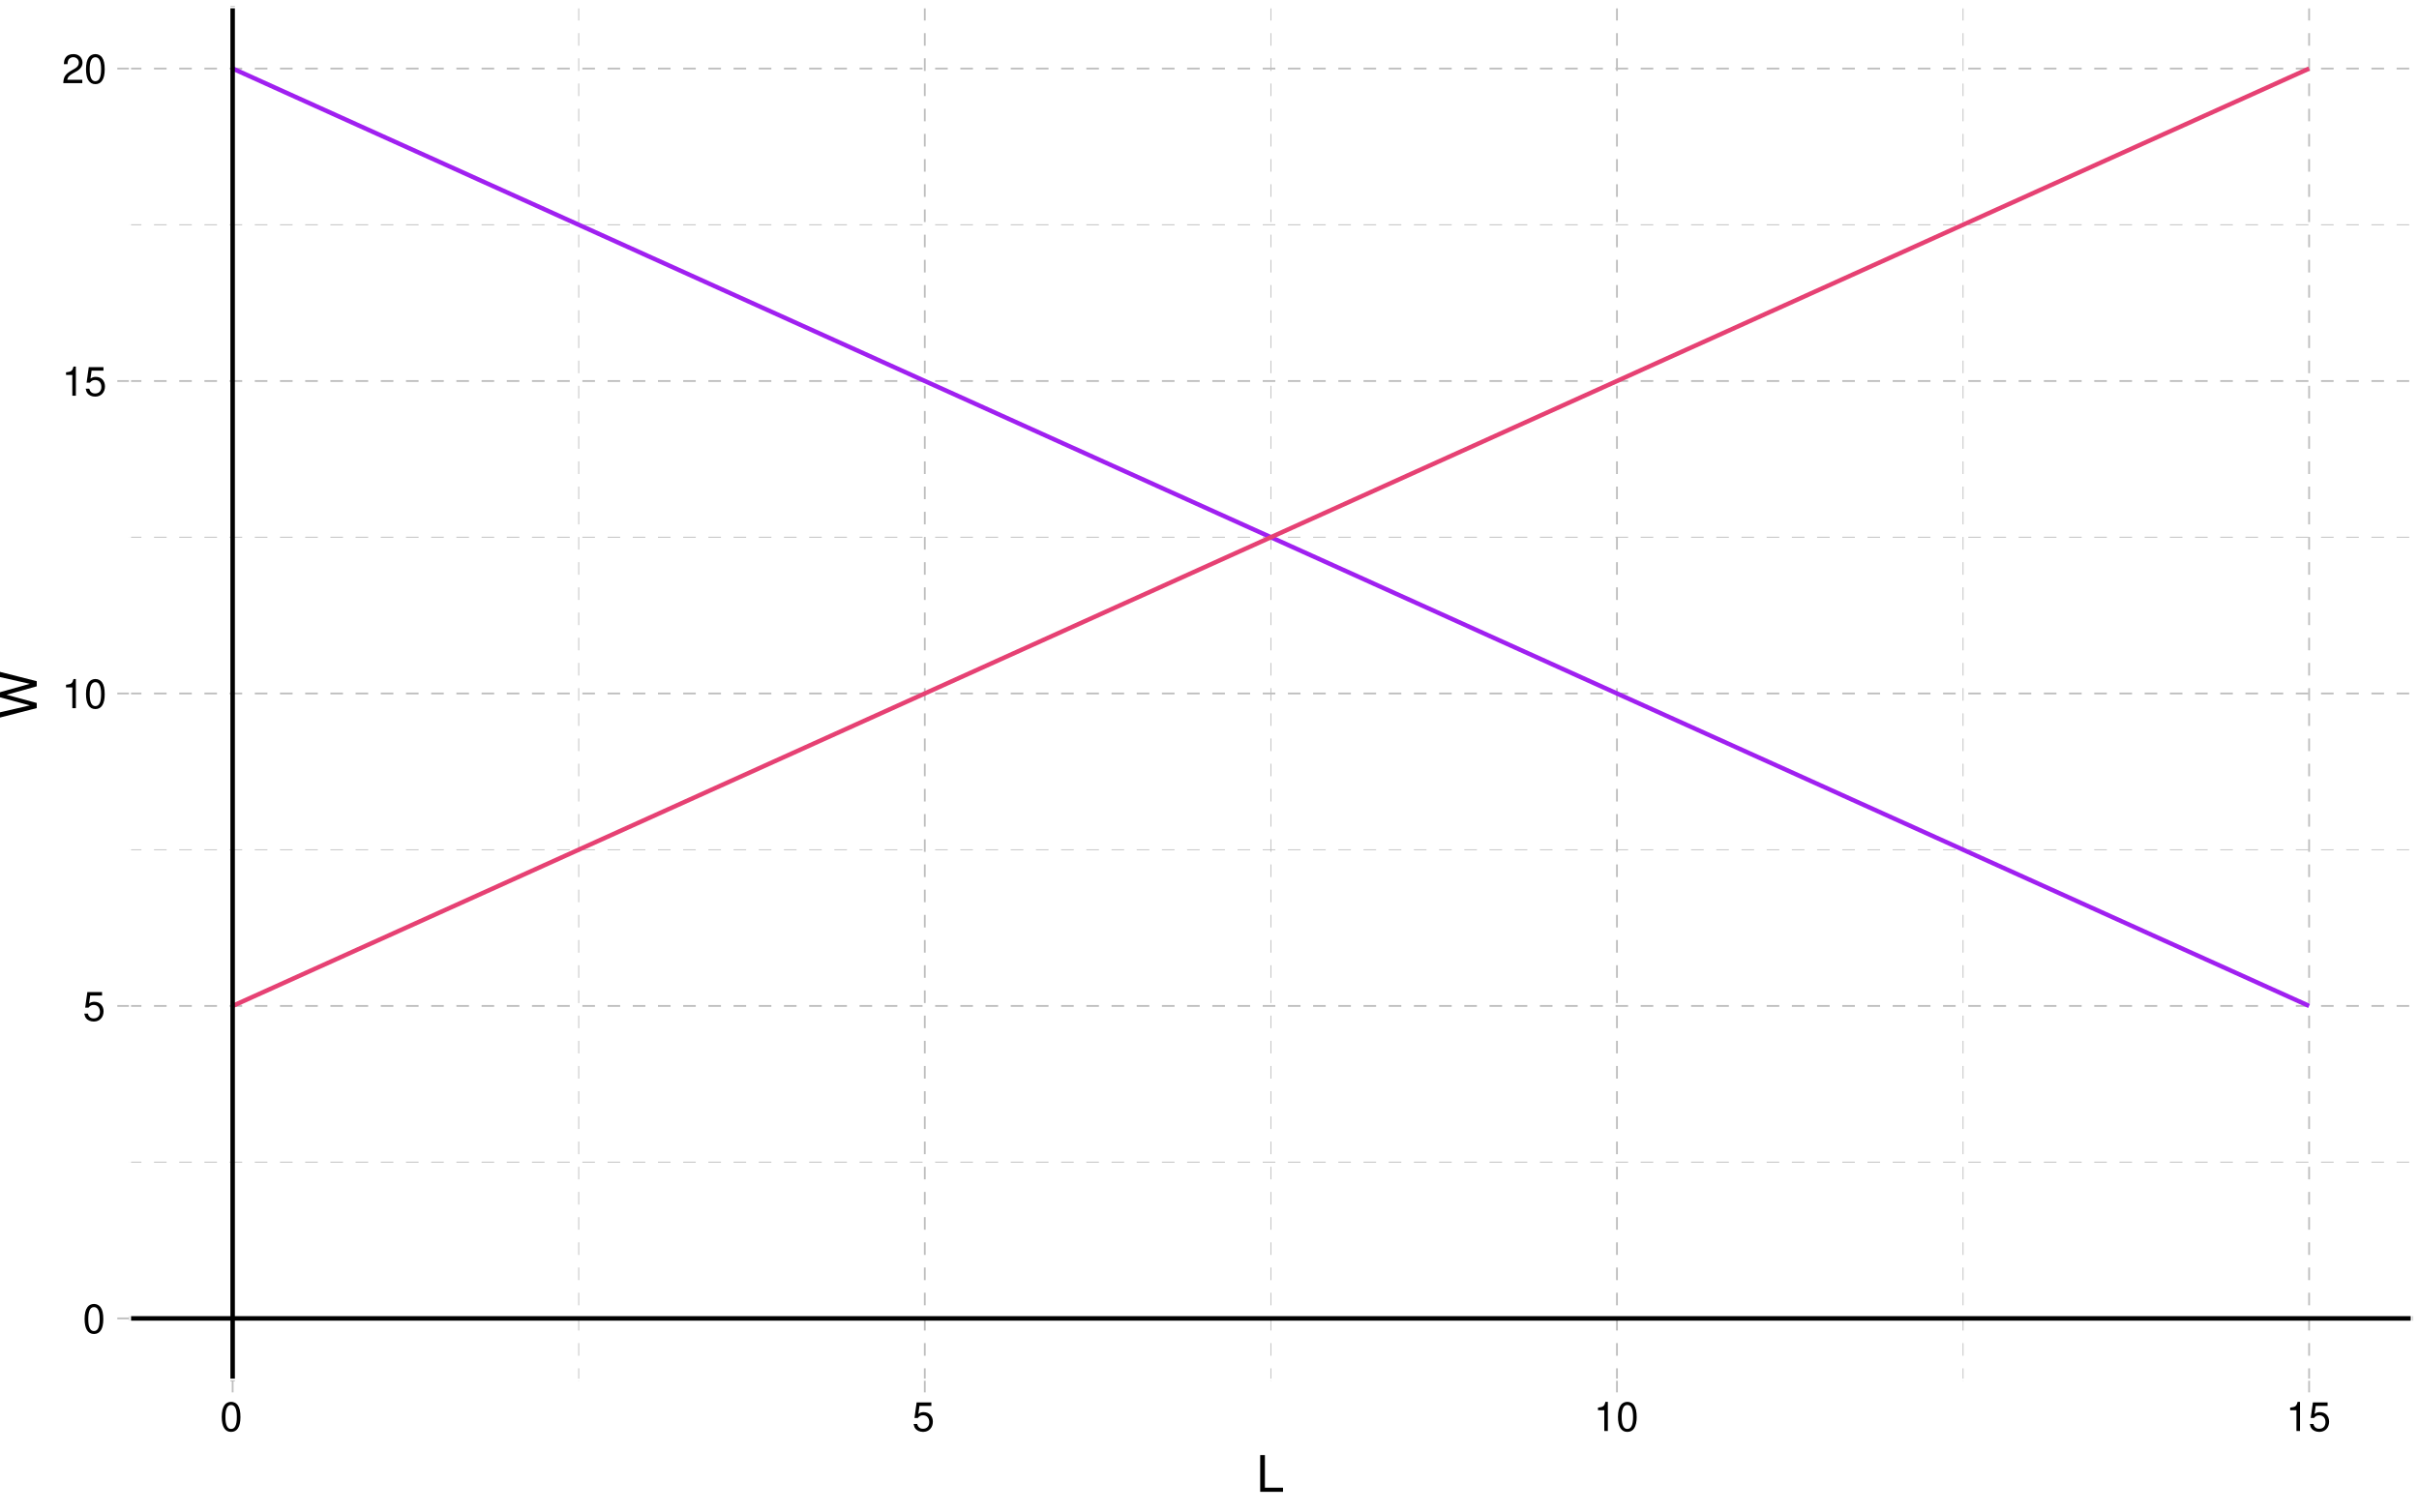
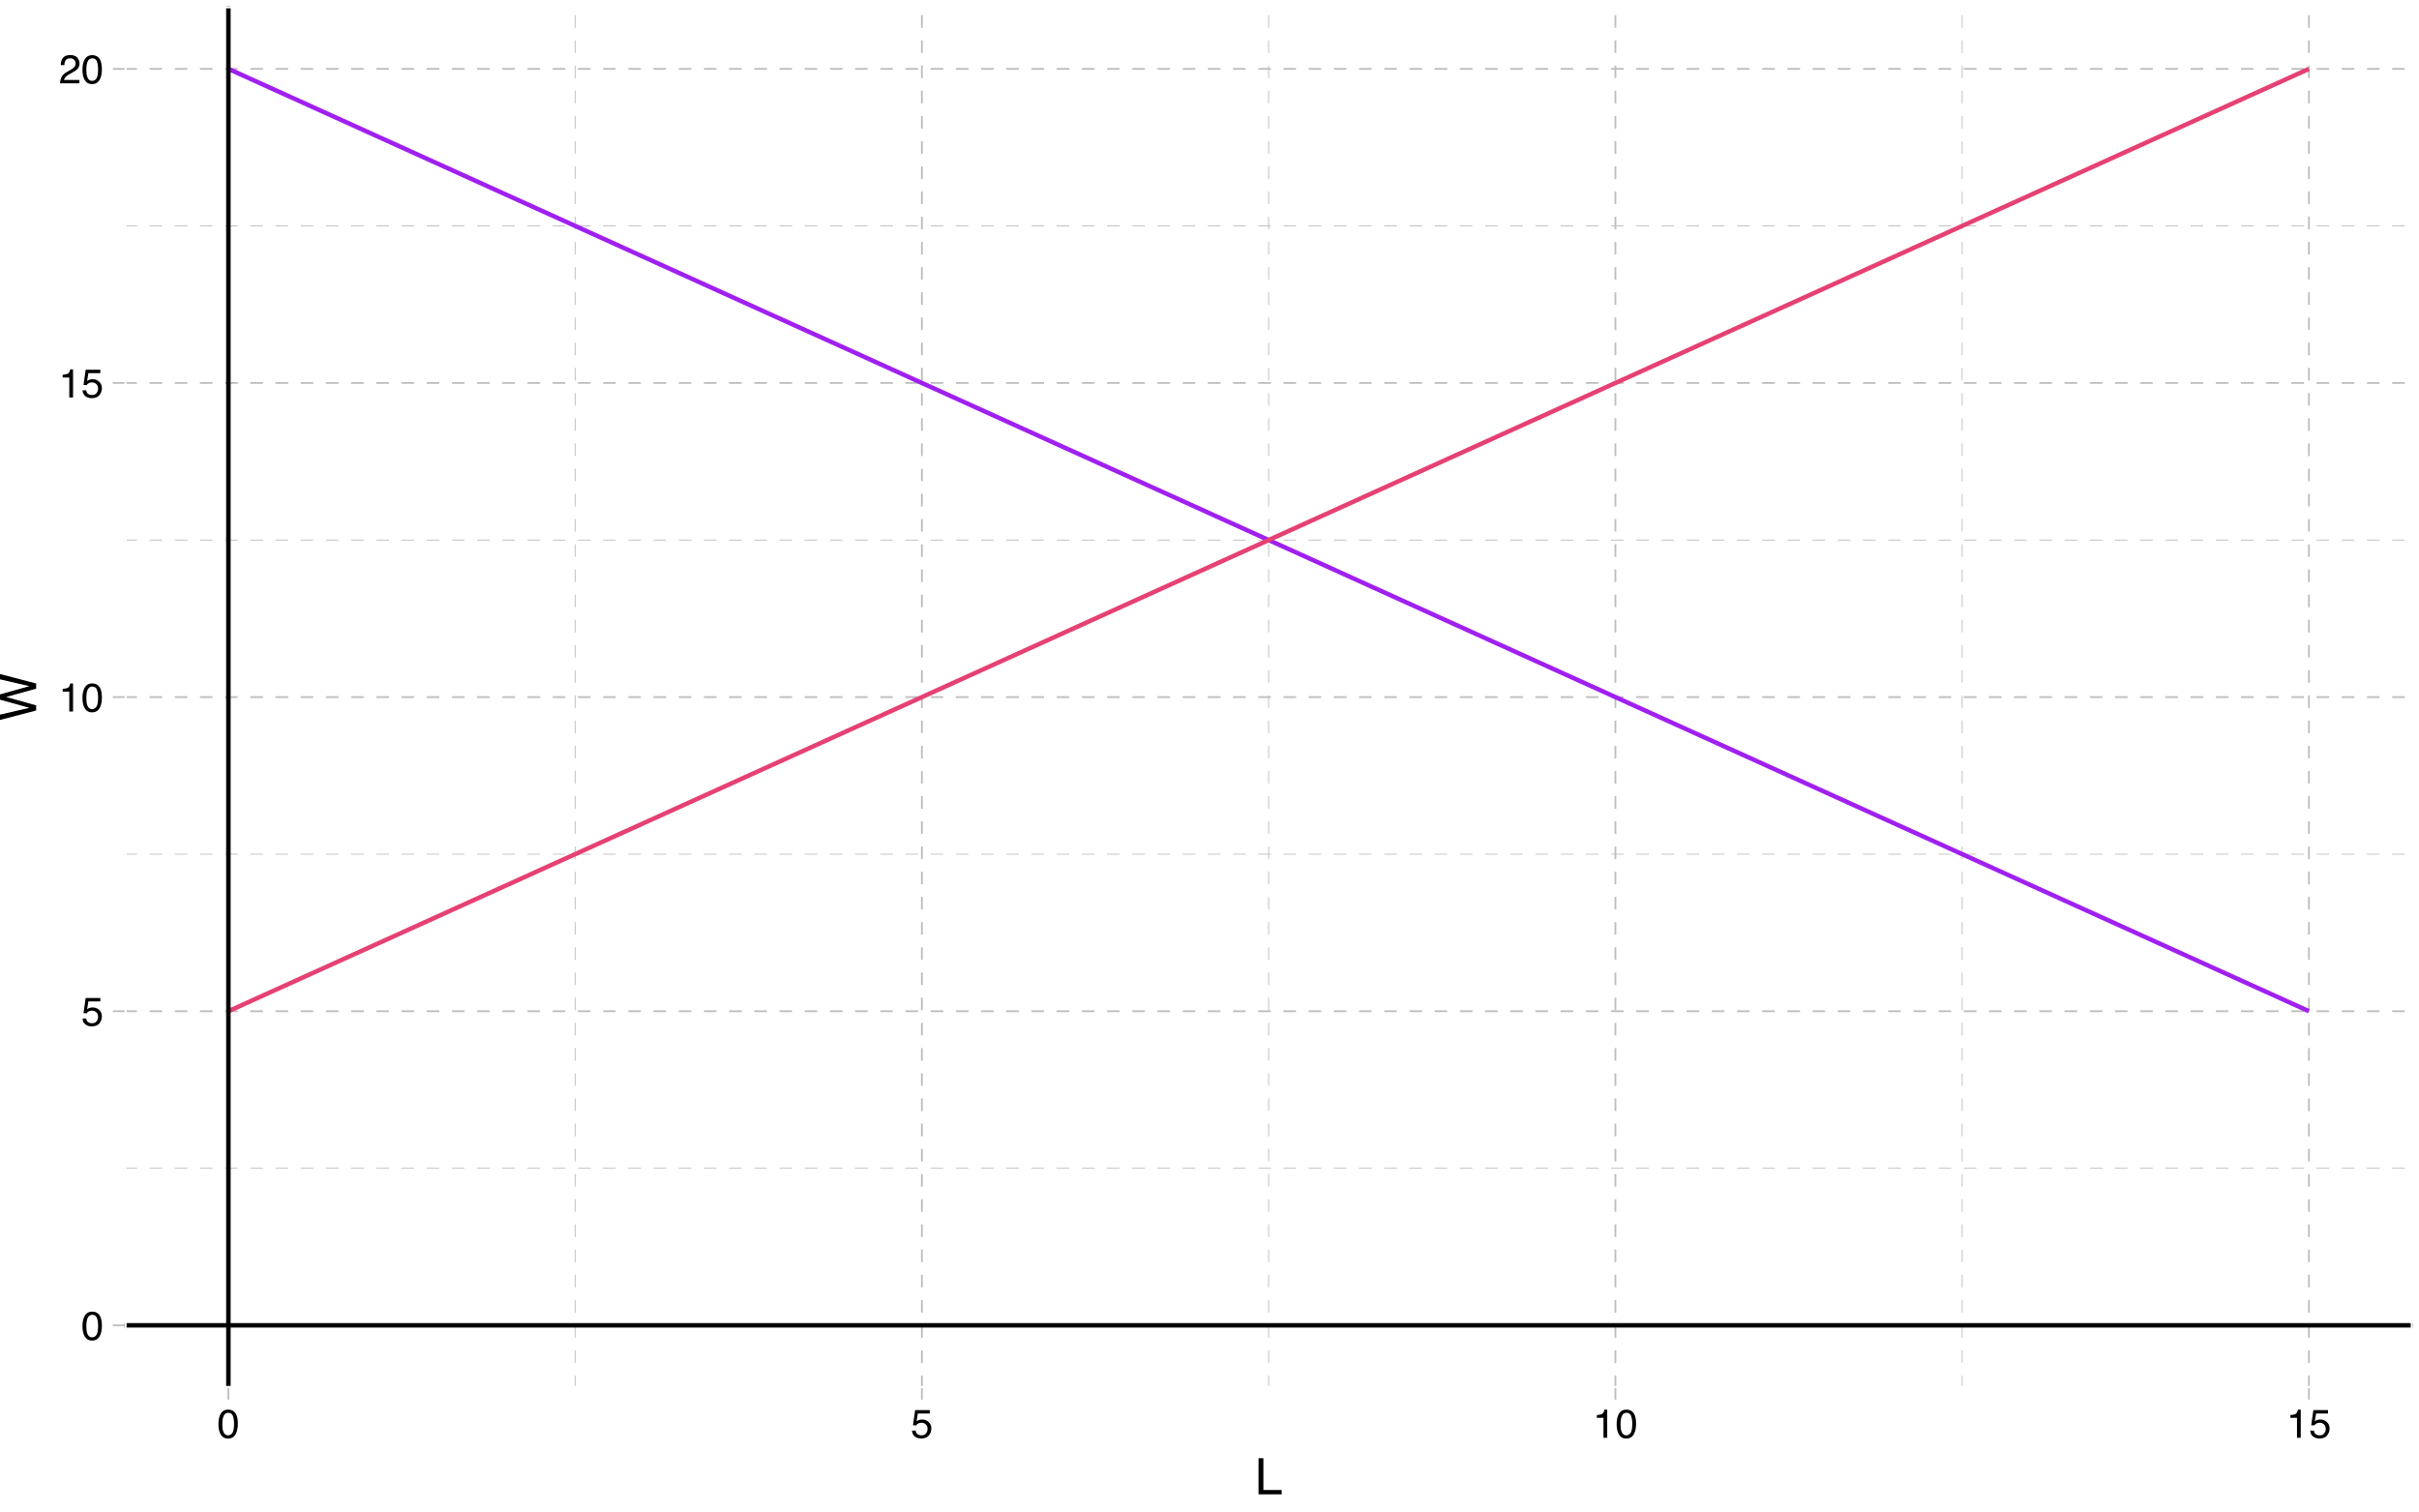
<svg xmlns="http://www.w3.org/2000/svg" xmlns:xlink="http://www.w3.org/1999/xlink" width="576pt" height="360pt" viewBox="0 0 576 360" version="1.1">
  <defs>
    <g>
      <symbol overflow="visible" id="glyph0-0">
-         <path style="stroke:none;" d="" />
+         <path style="stroke:none;" d="M 0.312 0 L 0.312 -6.875 L 5.766 -6.875 L 5.766 0 Z M 4.906 -0.859 L 4.906 -6.016 L 1.172 -6.016 L 1.172 -0.859 Z M 4.906 -0.859 " />
      </symbol>
      <symbol overflow="visible" id="glyph0-1">
-         <path style="stroke:none;" d="M 2.641 -6.938 C 2 -6.938 1.422 -6.656 1.078 -6.172 C 0.641 -5.562 0.406 -4.641 0.406 -3.359 C 0.406 -1.016 1.188 0.219 2.641 0.219 C 4.078 0.219 4.859 -1.016 4.859 -3.297 C 4.859 -4.641 4.656 -5.547 4.203 -6.172 C 3.844 -6.656 3.281 -6.938 2.641 -6.938 Z M 2.641 -6.188 C 3.547 -6.188 4 -5.25 4 -3.375 C 4 -1.406 3.562 -0.484 2.625 -0.484 C 1.734 -0.484 1.281 -1.438 1.281 -3.344 C 1.281 -5.25 1.734 -6.188 2.641 -6.188 Z M 2.641 -6.188 " />
+         <path style="stroke:none;" d="M 2.594 -6.703 C 3.457 -6.703 4.086 -6.348 4.484 -5.641 C 4.773 -5.086 4.922 -4.328 4.922 -3.359 C 4.922 -2.453 4.785 -1.695 4.516 -1.094 C 4.129 -0.238 3.488 0.188 2.594 0.188 C 1.781 0.188 1.18 -0.16 0.797 -0.859 C 0.461 -1.453 0.297 -2.238 0.297 -3.219 C 0.297 -3.977 0.395 -4.633 0.594 -5.188 C 0.957 -6.195 1.625 -6.703 2.594 -6.703 Z M 2.578 -0.578 C 3.016 -0.578 3.363 -0.77 3.625 -1.156 C 3.883 -1.551 4.016 -2.273 4.016 -3.328 C 4.016 -4.086 3.922 -4.711 3.734 -5.203 C 3.547 -5.703 3.18 -5.953 2.641 -5.953 C 2.148 -5.953 1.789 -5.719 1.562 -5.25 C 1.332 -4.781 1.219 -4.094 1.219 -3.188 C 1.219 -2.5 1.289 -1.945 1.438 -1.531 C 1.656 -0.895 2.035 -0.578 2.578 -0.578 Z M 2.578 -0.578 " />
      </symbol>
      <symbol overflow="visible" id="glyph0-2">
-         <path style="stroke:none;" d="M 4.562 -6.797 L 1.062 -6.797 L 0.547 -3.094 L 1.328 -3.094 C 1.719 -3.562 2.047 -3.734 2.578 -3.734 C 3.484 -3.734 4.062 -3.109 4.062 -2.094 C 4.062 -1.125 3.484 -0.531 2.578 -0.531 C 1.828 -0.531 1.375 -0.906 1.188 -1.672 L 0.328 -1.672 C 0.453 -1.109 0.547 -0.844 0.75 -0.594 C 1.125 -0.078 1.828 0.219 2.594 0.219 C 3.969 0.219 4.922 -0.781 4.922 -2.219 C 4.922 -3.562 4.031 -4.484 2.719 -4.484 C 2.25 -4.484 1.859 -4.359 1.469 -4.062 L 1.734 -5.969 L 4.562 -5.969 Z M 4.562 -6.797 " />
+         <path style="stroke:none;" d="M 1.188 -1.703 C 1.238 -1.223 1.461 -0.895 1.859 -0.719 C 2.055 -0.625 2.285 -0.578 2.547 -0.578 C 3.047 -0.578 3.414 -0.734 3.656 -1.047 C 3.895 -1.367 4.016 -1.723 4.016 -2.109 C 4.016 -2.578 3.867 -2.938 3.578 -3.188 C 3.297 -3.445 2.957 -3.578 2.562 -3.578 C 2.27 -3.578 2.02 -3.52 1.812 -3.406 C 1.602 -3.289 1.426 -3.133 1.281 -2.938 L 0.547 -2.984 L 1.062 -6.594 L 4.547 -6.594 L 4.547 -5.781 L 1.703 -5.781 L 1.406 -3.922 C 1.562 -4.035 1.711 -4.125 1.859 -4.188 C 2.109 -4.289 2.395 -4.344 2.719 -4.344 C 3.332 -4.344 3.852 -4.141 4.281 -3.734 C 4.707 -3.336 4.922 -2.836 4.922 -2.234 C 4.922 -1.598 4.723 -1.035 4.328 -0.547 C 3.941 -0.066 3.32 0.172 2.469 0.172 C 1.914 0.172 1.43 0.02 1.016 -0.281 C 0.598 -0.594 0.363 -1.066 0.312 -1.703 Z M 1.188 -1.703 " />
      </symbol>
      <symbol overflow="visible" id="glyph0-3">
-         <path style="stroke:none;" d="M 2.484 -4.938 L 2.484 0 L 3.328 0 L 3.328 -6.938 L 2.766 -6.938 C 2.469 -5.875 2.281 -5.734 0.984 -5.562 L 0.984 -4.938 Z M 2.484 -4.938 " />
+         <path style="stroke:none;" d="M 0.922 -4.75 L 0.922 -5.391 C 1.523 -5.453 1.945 -5.551 2.188 -5.688 C 2.426 -5.832 2.609 -6.164 2.734 -6.688 L 3.391 -6.688 L 3.391 0 L 2.5 0 L 2.5 -4.75 Z M 0.922 -4.75 " />
      </symbol>
      <symbol overflow="visible" id="glyph0-4">
-         <path style="stroke:none;" d="M 4.859 -0.828 L 1.281 -0.828 C 1.359 -1.406 1.672 -1.781 2.5 -2.281 L 3.469 -2.828 C 4.406 -3.344 4.906 -4.062 4.906 -4.906 C 4.906 -5.484 4.672 -6.031 4.266 -6.406 C 3.859 -6.766 3.375 -6.938 2.719 -6.938 C 1.859 -6.938 1.219 -6.625 0.844 -6.031 C 0.609 -5.672 0.5 -5.234 0.484 -4.531 L 1.328 -4.531 C 1.359 -5.016 1.406 -5.281 1.531 -5.516 C 1.75 -5.938 2.188 -6.203 2.703 -6.203 C 3.469 -6.203 4.031 -5.641 4.031 -4.891 C 4.031 -4.344 3.719 -3.859 3.125 -3.516 L 2.234 -3 C 0.812 -2.172 0.406 -1.531 0.328 -0.016 L 4.859 -0.016 Z M 4.859 -0.828 " />
+         <path style="stroke:none;" d="M 0.297 0 C 0.328 -0.57 0.445 -1.07 0.656 -1.5 C 0.863 -1.938 1.27 -2.328 1.875 -2.672 L 2.766 -3.188 C 3.172 -3.426 3.457 -3.629 3.625 -3.797 C 3.875 -4.055 4 -4.352 4 -4.688 C 4 -5.07 3.879 -5.379 3.641 -5.609 C 3.41 -5.836 3.102 -5.953 2.719 -5.953 C 2.133 -5.953 1.734 -5.734 1.516 -5.297 C 1.398 -5.066 1.336 -4.742 1.328 -4.328 L 0.469 -4.328 C 0.477 -4.91 0.582 -5.383 0.781 -5.75 C 1.145 -6.406 1.789 -6.734 2.719 -6.734 C 3.488 -6.734 4.051 -6.523 4.406 -6.109 C 4.758 -5.691 4.938 -5.227 4.938 -4.719 C 4.938 -4.188 4.75 -3.727 4.375 -3.344 C 4.156 -3.125 3.758 -2.852 3.188 -2.531 L 2.547 -2.188 C 2.242 -2.02 2.004 -1.859 1.828 -1.703 C 1.516 -1.43 1.316 -1.129 1.234 -0.797 L 4.906 -0.797 L 4.906 0 Z M 0.297 0 " />
      </symbol>
      <symbol overflow="visible" id="glyph1-0">
-         <path style="stroke:none;" d="" />
+         <path style="stroke:none;" d="M 0.391 0 L 0.391 -8.609 L 7.219 -8.609 L 7.219 0 Z M 6.141 -1.078 L 6.141 -7.531 L 1.469 -7.531 L 1.469 -1.078 Z M 6.141 -1.078 " />
      </symbol>
      <symbol overflow="visible" id="glyph1-1">
-         <path style="stroke:none;" d="M 2.078 -8.75 L 0.953 -8.75 L 0.953 0 L 6.391 0 L 6.391 -0.984 L 2.078 -0.984 Z M 2.078 -8.75 " />
+         <path style="stroke:none;" d="M 0.922 -8.609 L 2.078 -8.609 L 2.078 -1.031 L 6.438 -1.031 L 6.438 0 L 0.922 0 Z M 0.922 -8.609 " />
      </symbol>
      <symbol overflow="visible" id="glyph2-0">
-         <path style="stroke:none;" d="" />
+         <path style="stroke:none;" d="M 0 -0.391 L -8.609 -0.391 L -8.609 -7.219 L 0 -7.219 Z M -1.078 -6.141 L -7.531 -6.141 L -7.531 -1.469 L -1.078 -1.469 Z M -1.078 -6.141 " />
      </symbol>
      <symbol overflow="visible" id="glyph2-1">
-         <path style="stroke:none;" d="M 0 -8.922 L -8.75 -11.141 L -8.75 -9.906 L -1.641 -8.297 L -8.75 -6.297 L -8.75 -5.094 L -1.641 -3.156 L -8.75 -1.516 L -8.75 -0.266 L 0 -2.516 L 0 -3.734 L -7.188 -5.688 L 0 -7.703 Z M 0 -8.922 " />
+         <path style="stroke:none;" d="M -8.609 -1.484 L -1.609 -3.109 L -8.609 -5.047 L -8.609 -6.312 L -1.609 -8.266 L -8.609 -9.891 L -8.609 -11.156 L 0 -8.906 L 0 -7.672 L -7.141 -5.688 L 0 -3.688 L 0 -2.469 L -8.609 -0.219 Z M -8.609 -1.484 " />
      </symbol>
    </g>
    <clipPath id="clip1">
-       <path d="M 30.672 1.441 L 574.562 1.441 L 574.562 328.891 L 30.672 328.891 Z M 30.672 1.441 " />
+       <path d="M 29.609 1.441 L 574.559 1.441 L 574.559 330.617 L 29.609 330.617 Z M 29.609 1.441 " />
    </clipPath>
    <clipPath id="clip2">
-       <path d="M 30.672 276 L 574.562 276 L 574.562 277 L 30.672 277 Z M 30.672 276 " />
+       <path d="M 29.609 278 L 574.559 278 L 574.559 279 L 29.609 279 Z M 29.609 278 " />
    </clipPath>
    <clipPath id="clip3">
-       <path d="M 30.672 202 L 574.562 202 L 574.562 203 L 30.672 203 Z M 30.672 202 " />
+       <path d="M 29.609 203 L 574.559 203 L 574.559 204 L 29.609 204 Z M 29.609 203 " />
    </clipPath>
    <clipPath id="clip4">
-       <path d="M 30.672 127 L 574.562 127 L 574.562 129 L 30.672 129 Z M 30.672 127 " />
+       <path d="M 29.609 128 L 574.559 128 L 574.559 129 L 29.609 129 Z M 29.609 128 " />
    </clipPath>
    <clipPath id="clip5">
-       <path d="M 30.672 53 L 574.562 53 L 574.562 54 L 30.672 54 Z M 30.672 53 " />
+       <path d="M 29.609 53 L 574.559 53 L 574.559 54 L 29.609 54 Z M 29.609 53 " />
    </clipPath>
    <clipPath id="clip6">
-       <path d="M 137 1.441 L 138 1.441 L 138 328.891 L 137 328.891 Z M 137 1.441 " />
+       <path d="M 136 1.441 L 138 1.441 L 138 330.617 L 136 330.617 Z M 136 1.441 " />
    </clipPath>
    <clipPath id="clip7">
-       <path d="M 302 1.441 L 303 1.441 L 303 328.891 L 302 328.891 Z M 302 1.441 " />
+       <path d="M 301 1.441 L 303 1.441 L 303 330.617 L 301 330.617 Z M 301 1.441 " />
    </clipPath>
    <clipPath id="clip8">
-       <path d="M 467 1.441 L 468 1.441 L 468 328.891 L 467 328.891 Z M 467 1.441 " />
+       <path d="M 467 1.441 L 468 1.441 L 468 330.617 L 467 330.617 Z M 467 1.441 " />
    </clipPath>
    <clipPath id="clip9">
-       <path d="M 30.672 313 L 574.562 313 L 574.562 315 L 30.672 315 Z M 30.672 313 " />
+       <path d="M 29.609 315 L 574.559 315 L 574.559 316 L 29.609 316 Z M 29.609 315 " />
    </clipPath>
    <clipPath id="clip10">
-       <path d="M 30.672 239 L 574.562 239 L 574.562 240 L 30.672 240 Z M 30.672 239 " />
+       <path d="M 29.609 240 L 574.559 240 L 574.559 242 L 29.609 242 Z M 29.609 240 " />
    </clipPath>
    <clipPath id="clip11">
-       <path d="M 30.672 164 L 574.562 164 L 574.562 166 L 30.672 166 Z M 30.672 164 " />
+       <path d="M 29.609 165 L 574.559 165 L 574.559 167 L 29.609 167 Z M 29.609 165 " />
    </clipPath>
    <clipPath id="clip12">
-       <path d="M 30.672 90 L 574.562 90 L 574.562 91 L 30.672 91 Z M 30.672 90 " />
+       <path d="M 29.609 91 L 574.559 91 L 574.559 92 L 29.609 92 Z M 29.609 91 " />
    </clipPath>
    <clipPath id="clip13">
-       <path d="M 30.672 16 L 574.562 16 L 574.562 17 L 30.672 17 Z M 30.672 16 " />
+       <path d="M 29.609 16 L 574.559 16 L 574.559 17 L 29.609 17 Z M 29.609 16 " />
    </clipPath>
    <clipPath id="clip14">
-       <path d="M 55 1.441 L 56 1.441 L 56 328.891 L 55 328.891 Z M 55 1.441 " />
+       <path d="M 54 1.441 L 55 1.441 L 55 330.617 L 54 330.617 Z M 54 1.441 " />
    </clipPath>
    <clipPath id="clip15">
-       <path d="M 219 1.441 L 221 1.441 L 221 328.891 L 219 328.891 Z M 219 1.441 " />
+       <path d="M 219 1.441 L 220 1.441 L 220 330.617 L 219 330.617 Z M 219 1.441 " />
    </clipPath>
    <clipPath id="clip16">
-       <path d="M 384 1.441 L 386 1.441 L 386 328.891 L 384 328.891 Z M 384 1.441 " />
+       <path d="M 384 1.441 L 385 1.441 L 385 330.617 L 384 330.617 Z M 384 1.441 " />
    </clipPath>
    <clipPath id="clip17">
-       <path d="M 549 1.441 L 551 1.441 L 551 328.891 L 549 328.891 Z M 549 1.441 " />
+       <path d="M 549 1.441 L 551 1.441 L 551 330.617 L 549 330.617 Z M 549 1.441 " />
    </clipPath>
    <clipPath id="clip18">
-       <path d="M 54 1.441 L 56 1.441 L 56 328.891 L 54 328.891 Z M 54 1.441 " />
+       <path d="M 53 1.441 L 55 1.441 L 55 330.617 L 53 330.617 Z M 53 1.441 " />
    </clipPath>
    <clipPath id="clip19">
-       <path d="M 30.672 313 L 574.562 313 L 574.562 315 L 30.672 315 Z M 30.672 313 " />
+       <path d="M 29.609 315 L 574.559 315 L 574.559 317 L 29.609 317 Z M 29.609 315 " />
    </clipPath>
    <clipPath id="clip20">
-       <path d="M 30.672 1.441 L 574.562 1.441 L 574.562 328.891 L 30.672 328.891 Z M 30.672 1.441 " />
+       <path d="M 29.609 1.441 L 574.559 1.441 L 574.559 330.617 L 29.609 330.617 Z M 29.609 1.441 " />
    </clipPath>
  </defs>
-   <g id="surface56">
+   <g id="surface54">
    <rect x="0" y="0" width="576" height="360" style="fill:rgb(100%,100%,100%);fill-opacity:1;stroke:none;" />
    <rect x="0" y="0" width="576" height="360" style="fill:rgb(100%,100%,100%);fill-opacity:1;stroke:none;" />
    <g clip-path="url(#clip1)" clip-rule="nonzero">
-       <path style="fill:none;stroke-width:1.067;stroke-linecap:round;stroke-linejoin:round;stroke:rgb(100%,100%,100%);stroke-opacity:1;stroke-miterlimit:10;" d="M 30.672 328.891 L 574.562 328.891 L 574.562 1.441 L 30.672 1.441 Z M 30.672 328.891 " />
+       <path style="fill:none;stroke-width:1.067;stroke-linecap:round;stroke-linejoin:round;stroke:rgb(100%,100%,100%);stroke-opacity:1;stroke-miterlimit:10;" d="M 29.609 330.617 L 574.559 330.617 L 574.559 1.441 L 29.609 1.441 Z M 29.609 330.617 " />
    </g>
    <g clip-path="url(#clip2)" clip-rule="nonzero">
-       <path style="fill:none;stroke-width:0.213;stroke-linecap:butt;stroke-linejoin:round;stroke:rgb(74.51%,74.51%,74.51%);stroke-opacity:1;stroke-dasharray:3,3;stroke-miterlimit:10;" d="M 30.672 276.793 L 574.559 276.793 " />
+       <path style="fill:none;stroke-width:0.213;stroke-linecap:butt;stroke-linejoin:round;stroke:rgb(74.51%,74.51%,74.51%);stroke-opacity:1;stroke-dasharray:3,3;stroke-miterlimit:10;" d="M 29.609 278.25 L 574.559 278.25 " />
    </g>
    <g clip-path="url(#clip3)" clip-rule="nonzero">
-       <path style="fill:none;stroke-width:0.213;stroke-linecap:butt;stroke-linejoin:round;stroke:rgb(74.51%,74.51%,74.51%);stroke-opacity:1;stroke-dasharray:3,3;stroke-miterlimit:10;" d="M 30.672 202.375 L 574.559 202.375 " />
+       <path style="fill:none;stroke-width:0.213;stroke-linecap:butt;stroke-linejoin:round;stroke:rgb(74.51%,74.51%,74.51%);stroke-opacity:1;stroke-dasharray:3,3;stroke-miterlimit:10;" d="M 29.609 203.434 L 574.559 203.434 " />
    </g>
    <g clip-path="url(#clip4)" clip-rule="nonzero">
-       <path style="fill:none;stroke-width:0.213;stroke-linecap:butt;stroke-linejoin:round;stroke:rgb(74.51%,74.51%,74.51%);stroke-opacity:1;stroke-dasharray:3,3;stroke-miterlimit:10;" d="M 30.672 127.953 L 574.559 127.953 " />
+       <path style="fill:none;stroke-width:0.213;stroke-linecap:butt;stroke-linejoin:round;stroke:rgb(74.51%,74.51%,74.51%);stroke-opacity:1;stroke-dasharray:3,3;stroke-miterlimit:10;" d="M 29.609 128.621 L 574.559 128.621 " />
    </g>
    <g clip-path="url(#clip5)" clip-rule="nonzero">
-       <path style="fill:none;stroke-width:0.213;stroke-linecap:butt;stroke-linejoin:round;stroke:rgb(74.51%,74.51%,74.51%);stroke-opacity:1;stroke-dasharray:3,3;stroke-miterlimit:10;" d="M 30.672 53.535 L 574.559 53.535 " />
+       <path style="fill:none;stroke-width:0.213;stroke-linecap:butt;stroke-linejoin:round;stroke:rgb(74.51%,74.51%,74.51%);stroke-opacity:1;stroke-dasharray:3,3;stroke-miterlimit:10;" d="M 29.609 53.809 L 574.559 53.809 " />
    </g>
    <g clip-path="url(#clip6)" clip-rule="nonzero">
-       <path style="fill:none;stroke-width:0.213;stroke-linecap:butt;stroke-linejoin:round;stroke:rgb(74.51%,74.51%,74.51%);stroke-opacity:1;stroke-dasharray:3,3;stroke-miterlimit:10;" d="M 137.801 328.891 L 137.801 1.441 " />
+       <path style="fill:none;stroke-width:0.213;stroke-linecap:butt;stroke-linejoin:round;stroke:rgb(74.51%,74.51%,74.51%);stroke-opacity:1;stroke-dasharray:3,3;stroke-miterlimit:10;" d="M 136.949 330.617 L 136.949 1.441 " />
    </g>
    <g clip-path="url(#clip7)" clip-rule="nonzero">
-       <path style="fill:none;stroke-width:0.213;stroke-linecap:butt;stroke-linejoin:round;stroke:rgb(74.51%,74.51%,74.51%);stroke-opacity:1;stroke-dasharray:3,3;stroke-miterlimit:10;" d="M 302.617 328.891 L 302.617 1.441 " />
+       <path style="fill:none;stroke-width:0.213;stroke-linecap:butt;stroke-linejoin:round;stroke:rgb(74.51%,74.51%,74.51%);stroke-opacity:1;stroke-dasharray:3,3;stroke-miterlimit:10;" d="M 302.086 330.617 L 302.086 1.441 " />
    </g>
    <g clip-path="url(#clip8)" clip-rule="nonzero">
-       <path style="fill:none;stroke-width:0.213;stroke-linecap:butt;stroke-linejoin:round;stroke:rgb(74.51%,74.51%,74.51%);stroke-opacity:1;stroke-dasharray:3,3;stroke-miterlimit:10;" d="M 467.43 328.891 L 467.43 1.441 " />
+       <path style="fill:none;stroke-width:0.213;stroke-linecap:butt;stroke-linejoin:round;stroke:rgb(74.51%,74.51%,74.51%);stroke-opacity:1;stroke-dasharray:3,3;stroke-miterlimit:10;" d="M 467.223 330.617 L 467.223 1.441 " />
    </g>
    <g clip-path="url(#clip9)" clip-rule="nonzero">
-       <path style="fill:none;stroke-width:0.427;stroke-linecap:butt;stroke-linejoin:round;stroke:rgb(74.51%,74.51%,74.51%);stroke-opacity:1;stroke-dasharray:3,3;stroke-miterlimit:10;" d="M 30.672 314.004 L 574.559 314.004 " />
+       <path style="fill:none;stroke-width:0.427;stroke-linecap:butt;stroke-linejoin:round;stroke:rgb(74.51%,74.51%,74.51%);stroke-opacity:1;stroke-dasharray:3,3;stroke-miterlimit:10;" d="M 29.609 315.656 L 574.559 315.656 " />
    </g>
    <g clip-path="url(#clip10)" clip-rule="nonzero">
-       <path style="fill:none;stroke-width:0.427;stroke-linecap:butt;stroke-linejoin:round;stroke:rgb(74.51%,74.51%,74.51%);stroke-opacity:1;stroke-dasharray:3,3;stroke-miterlimit:10;" d="M 30.672 239.586 L 574.559 239.586 " />
+       <path style="fill:none;stroke-width:0.427;stroke-linecap:butt;stroke-linejoin:round;stroke:rgb(74.51%,74.51%,74.51%);stroke-opacity:1;stroke-dasharray:3,3;stroke-miterlimit:10;" d="M 29.609 240.844 L 574.559 240.844 " />
    </g>
    <g clip-path="url(#clip11)" clip-rule="nonzero">
-       <path style="fill:none;stroke-width:0.427;stroke-linecap:butt;stroke-linejoin:round;stroke:rgb(74.51%,74.51%,74.51%);stroke-opacity:1;stroke-dasharray:3,3;stroke-miterlimit:10;" d="M 30.672 165.164 L 574.559 165.164 " />
+       <path style="fill:none;stroke-width:0.427;stroke-linecap:butt;stroke-linejoin:round;stroke:rgb(74.51%,74.51%,74.51%);stroke-opacity:1;stroke-dasharray:3,3;stroke-miterlimit:10;" d="M 29.609 166.027 L 574.559 166.027 " />
    </g>
    <g clip-path="url(#clip12)" clip-rule="nonzero">
-       <path style="fill:none;stroke-width:0.427;stroke-linecap:butt;stroke-linejoin:round;stroke:rgb(74.51%,74.51%,74.51%);stroke-opacity:1;stroke-dasharray:3,3;stroke-miterlimit:10;" d="M 30.672 90.746 L 574.559 90.746 " />
+       <path style="fill:none;stroke-width:0.427;stroke-linecap:butt;stroke-linejoin:round;stroke:rgb(74.51%,74.51%,74.51%);stroke-opacity:1;stroke-dasharray:3,3;stroke-miterlimit:10;" d="M 29.609 91.215 L 574.559 91.215 " />
    </g>
    <g clip-path="url(#clip13)" clip-rule="nonzero">
-       <path style="fill:none;stroke-width:0.427;stroke-linecap:butt;stroke-linejoin:round;stroke:rgb(74.51%,74.51%,74.51%);stroke-opacity:1;stroke-dasharray:3,3;stroke-miterlimit:10;" d="M 30.672 16.324 L 574.559 16.324 " />
+       <path style="fill:none;stroke-width:0.427;stroke-linecap:butt;stroke-linejoin:round;stroke:rgb(74.51%,74.51%,74.51%);stroke-opacity:1;stroke-dasharray:3,3;stroke-miterlimit:10;" d="M 29.609 16.402 L 574.559 16.402 " />
    </g>
    <g clip-path="url(#clip14)" clip-rule="nonzero">
-       <path style="fill:none;stroke-width:0.427;stroke-linecap:butt;stroke-linejoin:round;stroke:rgb(74.51%,74.51%,74.51%);stroke-opacity:1;stroke-dasharray:3,3;stroke-miterlimit:10;" d="M 55.395 328.891 L 55.395 1.441 " />
+       <path style="fill:none;stroke-width:0.427;stroke-linecap:butt;stroke-linejoin:round;stroke:rgb(74.51%,74.51%,74.51%);stroke-opacity:1;stroke-dasharray:3,3;stroke-miterlimit:10;" d="M 54.383 330.617 L 54.383 1.441 " />
    </g>
    <g clip-path="url(#clip15)" clip-rule="nonzero">
-       <path style="fill:none;stroke-width:0.427;stroke-linecap:butt;stroke-linejoin:round;stroke:rgb(74.51%,74.51%,74.51%);stroke-opacity:1;stroke-dasharray:3,3;stroke-miterlimit:10;" d="M 220.207 328.891 L 220.207 1.441 " />
+       <path style="fill:none;stroke-width:0.427;stroke-linecap:butt;stroke-linejoin:round;stroke:rgb(74.51%,74.51%,74.51%);stroke-opacity:1;stroke-dasharray:3,3;stroke-miterlimit:10;" d="M 219.516 330.617 L 219.516 1.441 " />
    </g>
    <g clip-path="url(#clip16)" clip-rule="nonzero">
-       <path style="fill:none;stroke-width:0.427;stroke-linecap:butt;stroke-linejoin:round;stroke:rgb(74.51%,74.51%,74.51%);stroke-opacity:1;stroke-dasharray:3,3;stroke-miterlimit:10;" d="M 385.023 328.891 L 385.023 1.441 " />
+       <path style="fill:none;stroke-width:0.427;stroke-linecap:butt;stroke-linejoin:round;stroke:rgb(74.51%,74.51%,74.51%);stroke-opacity:1;stroke-dasharray:3,3;stroke-miterlimit:10;" d="M 384.652 330.617 L 384.652 1.441 " />
    </g>
    <g clip-path="url(#clip17)" clip-rule="nonzero">
-       <path style="fill:none;stroke-width:0.427;stroke-linecap:butt;stroke-linejoin:round;stroke:rgb(74.51%,74.51%,74.51%);stroke-opacity:1;stroke-dasharray:3,3;stroke-miterlimit:10;" d="M 549.836 328.891 L 549.836 1.441 " />
-     </g>
-     <path style="fill:none;stroke-width:1.067;stroke-linecap:butt;stroke-linejoin:round;stroke:rgb(62.745%,12.549%,94.118%);stroke-opacity:1;stroke-miterlimit:10;" d="M 55.395 16.324 L 60.34 18.555 L 65.281 20.789 L 70.227 23.023 L 75.172 25.254 L 80.117 27.488 L 85.059 29.719 L 90.004 31.953 L 94.949 34.184 L 99.895 36.418 L 104.836 38.648 L 114.727 43.117 L 119.672 45.348 L 124.617 47.582 L 129.559 49.812 L 134.504 52.047 L 139.449 54.277 L 144.395 56.512 L 149.336 58.742 L 154.281 60.977 L 159.227 63.207 L 169.117 67.676 L 174.059 69.906 L 179.004 72.141 L 183.949 74.371 L 188.895 76.605 L 193.836 78.836 L 198.781 81.07 L 203.727 83.301 L 208.672 85.535 L 213.617 87.766 L 218.559 90 L 223.504 92.234 L 228.449 94.465 L 233.395 96.699 L 238.336 98.93 L 243.281 101.164 L 248.227 103.395 L 253.172 105.629 L 258.117 107.859 L 263.059 110.094 L 268.004 112.324 L 277.895 116.793 L 282.836 119.023 L 287.781 121.258 L 292.727 123.488 L 297.672 125.723 L 302.617 127.953 L 307.559 130.188 L 312.504 132.418 L 317.449 134.652 L 322.395 136.883 L 327.336 139.117 L 332.281 141.352 L 337.227 143.582 L 342.172 145.816 L 347.117 148.047 L 352.059 150.281 L 357.004 152.512 L 361.949 154.746 L 366.895 156.977 L 371.836 159.211 L 376.781 161.445 L 381.727 163.676 L 386.672 165.91 L 391.617 168.141 L 396.559 170.375 L 401.504 172.605 L 406.449 174.84 L 411.395 177.07 L 416.336 179.305 L 421.281 181.535 L 431.172 186.004 L 436.117 188.234 L 441.059 190.469 L 446.004 192.699 L 450.949 194.934 L 455.895 197.164 L 460.836 199.398 L 465.781 201.629 L 470.727 203.863 L 475.672 206.094 L 480.617 208.328 L 485.559 210.562 L 490.504 212.793 L 495.449 215.027 L 500.395 217.258 L 505.336 219.492 L 510.281 221.723 L 515.227 223.957 L 520.172 226.188 L 525.117 228.422 L 530.059 230.652 L 539.949 235.121 L 544.895 237.352 L 549.836 239.586 " />
-     <path style="fill:none;stroke-width:1.067;stroke-linecap:butt;stroke-linejoin:round;stroke:rgb(90.196%,25.49%,45.098%);stroke-opacity:1;stroke-miterlimit:10;" d="M 55.395 239.586 L 60.34 237.352 L 65.281 235.121 L 75.172 230.652 L 80.117 228.422 L 85.059 226.188 L 90.004 223.957 L 94.949 221.723 L 99.895 219.492 L 104.836 217.258 L 109.781 215.027 L 114.727 212.793 L 119.672 210.562 L 124.617 208.328 L 129.559 206.094 L 134.504 203.863 L 139.449 201.629 L 144.395 199.398 L 149.336 197.164 L 154.281 194.934 L 159.227 192.699 L 164.172 190.469 L 169.117 188.234 L 174.059 186.004 L 183.949 181.535 L 188.895 179.305 L 193.836 177.07 L 198.781 174.84 L 203.727 172.605 L 208.672 170.375 L 213.617 168.141 L 218.559 165.91 L 223.504 163.676 L 228.449 161.445 L 233.395 159.211 L 238.336 156.977 L 243.281 154.746 L 248.227 152.512 L 253.172 150.281 L 258.117 148.047 L 263.059 145.816 L 268.004 143.582 L 272.949 141.352 L 277.895 139.117 L 282.836 136.883 L 287.781 134.652 L 292.727 132.418 L 297.672 130.188 L 302.617 127.953 L 307.559 125.723 L 312.504 123.488 L 317.449 121.258 L 322.395 119.023 L 327.336 116.793 L 337.227 112.324 L 342.172 110.094 L 347.117 107.859 L 352.059 105.629 L 357.004 103.395 L 361.949 101.164 L 366.895 98.93 L 371.836 96.699 L 376.781 94.465 L 381.727 92.234 L 391.617 87.766 L 396.559 85.535 L 401.504 83.301 L 406.449 81.07 L 411.395 78.836 L 416.336 76.605 L 421.281 74.371 L 426.227 72.141 L 431.172 69.906 L 436.117 67.676 L 441.059 65.441 L 446.004 63.207 L 450.949 60.977 L 455.895 58.742 L 460.836 56.512 L 465.781 54.277 L 470.727 52.047 L 475.672 49.812 L 480.617 47.582 L 485.559 45.348 L 490.504 43.117 L 500.395 38.648 L 505.336 36.418 L 510.281 34.184 L 515.227 31.953 L 520.172 29.719 L 525.117 27.488 L 530.059 25.254 L 535.004 23.023 L 544.895 18.555 L 549.836 16.324 " />
+       <path style="fill:none;stroke-width:0.427;stroke-linecap:butt;stroke-linejoin:round;stroke:rgb(74.51%,74.51%,74.51%);stroke-opacity:1;stroke-dasharray:3,3;stroke-miterlimit:10;" d="M 549.789 330.617 L 549.789 1.441 " />
+     </g>
+     <path style="fill:none;stroke-width:1.067;stroke-linecap:butt;stroke-linejoin:round;stroke:rgb(62.745%,12.549%,94.118%);stroke-opacity:1;stroke-miterlimit:10;" d="M 54.383 16.402 L 59.336 18.648 L 64.289 20.891 L 69.242 23.137 L 74.199 25.379 L 79.152 27.625 L 84.105 29.867 L 89.059 32.113 L 94.016 34.359 L 98.969 36.602 L 103.922 38.848 L 108.875 41.09 L 113.832 43.336 L 118.785 45.578 L 128.691 50.07 L 133.648 52.312 L 138.602 54.559 L 143.555 56.801 L 148.508 59.047 L 153.465 61.289 L 158.418 63.535 L 163.371 65.777 L 168.324 68.023 L 173.281 70.27 L 178.234 72.512 L 183.188 74.758 L 188.141 77 L 193.098 79.246 L 198.051 81.488 L 207.957 85.98 L 212.91 88.223 L 217.867 90.469 L 222.82 92.711 L 227.773 94.957 L 232.727 97.199 L 237.684 99.445 L 242.637 101.691 L 247.59 103.934 L 252.543 106.18 L 257.5 108.422 L 262.453 110.668 L 267.406 112.91 L 272.359 115.156 L 277.316 117.398 L 287.223 121.891 L 292.176 124.133 L 297.133 126.379 L 302.086 128.621 L 307.039 130.867 L 311.992 133.109 L 316.949 135.355 L 321.902 137.602 L 326.855 139.844 L 331.809 142.09 L 336.766 144.332 L 341.719 146.578 L 346.672 148.82 L 351.625 151.066 L 356.582 153.312 L 361.535 155.555 L 366.488 157.801 L 371.441 160.043 L 376.398 162.289 L 381.352 164.531 L 386.305 166.777 L 391.258 169.02 L 396.215 171.266 L 401.168 173.512 L 406.121 175.754 L 411.074 178 L 416.031 180.242 L 420.984 182.488 L 425.938 184.73 L 430.891 186.977 L 435.848 189.223 L 440.801 191.465 L 445.754 193.711 L 450.707 195.953 L 455.66 198.199 L 460.617 200.441 L 470.523 204.934 L 475.477 207.176 L 480.434 209.422 L 485.387 211.664 L 490.34 213.91 L 495.293 216.152 L 500.25 218.398 L 505.203 220.641 L 515.109 225.133 L 520.066 227.375 L 525.02 229.621 L 529.973 231.863 L 534.926 234.109 L 539.883 236.352 L 549.789 240.844 " />
+     <path style="fill:none;stroke-width:1.067;stroke-linecap:butt;stroke-linejoin:round;stroke:rgb(90.196%,25.49%,45.098%);stroke-opacity:1;stroke-miterlimit:10;" d="M 54.383 240.844 L 64.289 236.352 L 69.242 234.109 L 74.199 231.863 L 79.152 229.621 L 84.105 227.375 L 89.059 225.133 L 94.016 222.887 L 98.969 220.641 L 103.922 218.398 L 108.875 216.152 L 113.832 213.91 L 118.785 211.664 L 123.738 209.422 L 128.691 207.176 L 133.648 204.934 L 143.555 200.441 L 148.508 198.199 L 153.465 195.953 L 158.418 193.711 L 163.371 191.465 L 168.324 189.223 L 173.281 186.977 L 178.234 184.73 L 183.188 182.488 L 188.141 180.242 L 193.098 178 L 198.051 175.754 L 203.004 173.512 L 212.91 169.02 L 217.867 166.777 L 222.82 164.531 L 227.773 162.289 L 232.727 160.043 L 237.684 157.801 L 242.637 155.555 L 247.59 153.312 L 252.543 151.066 L 257.5 148.82 L 262.453 146.578 L 267.406 144.332 L 272.359 142.09 L 277.316 139.844 L 282.27 137.602 L 292.176 133.109 L 297.133 130.867 L 302.086 128.621 L 307.039 126.379 L 311.992 124.133 L 316.949 121.891 L 326.855 117.398 L 331.809 115.156 L 336.766 112.91 L 341.719 110.668 L 346.672 108.422 L 351.625 106.18 L 356.582 103.934 L 361.535 101.691 L 371.441 97.199 L 376.398 94.957 L 381.352 92.711 L 386.305 90.469 L 391.258 88.223 L 396.215 85.98 L 406.121 81.488 L 411.074 79.246 L 416.031 77 L 420.984 74.758 L 425.938 72.512 L 430.891 70.27 L 435.848 68.023 L 440.801 65.777 L 445.754 63.535 L 450.707 61.289 L 455.66 59.047 L 460.617 56.801 L 465.57 54.559 L 470.523 52.312 L 475.477 50.07 L 480.434 47.824 L 485.387 45.578 L 490.34 43.336 L 495.293 41.09 L 500.25 38.848 L 505.203 36.602 L 510.156 34.359 L 515.109 32.113 L 520.066 29.867 L 525.02 27.625 L 529.973 25.379 L 534.926 23.137 L 539.883 20.891 L 544.836 18.648 L 549.789 16.402 " />
    <g clip-path="url(#clip18)" clip-rule="nonzero">
-       <path style="fill:none;stroke-width:1.067;stroke-linecap:butt;stroke-linejoin:round;stroke:rgb(0%,0%,0%);stroke-opacity:1;stroke-miterlimit:10;" d="M 55.395 328.891 L 55.395 1.441 " />
+       <path style="fill:none;stroke-width:1.067;stroke-linecap:butt;stroke-linejoin:round;stroke:rgb(0%,0%,0%);stroke-opacity:1;stroke-miterlimit:10;" d="M 54.383 330.617 L 54.383 1.441 " />
    </g>
    <g clip-path="url(#clip19)" clip-rule="nonzero">
-       <path style="fill:none;stroke-width:1.067;stroke-linecap:butt;stroke-linejoin:round;stroke:rgb(0%,0%,0%);stroke-opacity:1;stroke-miterlimit:10;" d="M 30.672 314.004 L 574.559 314.004 " />
+       <path style="fill:none;stroke-width:1.067;stroke-linecap:butt;stroke-linejoin:round;stroke:rgb(0%,0%,0%);stroke-opacity:1;stroke-miterlimit:10;" d="M 29.609 315.656 L 574.559 315.656 " />
    </g>
    <g clip-path="url(#clip20)" clip-rule="nonzero">
-       <path style="fill:none;stroke-width:1.067;stroke-linecap:round;stroke-linejoin:round;stroke:rgb(100%,100%,100%);stroke-opacity:1;stroke-miterlimit:10;" d="M 30.672 328.891 L 574.562 328.891 L 574.562 1.441 L 30.672 1.441 Z M 30.672 328.891 " />
-     </g>
-     <g style="fill:rgb(0%,0%,0%);fill-opacity:1;">
-       <use xlink:href="#glyph0-1" x="19.738" y="317.501" />
-     </g>
-     <g style="fill:rgb(0%,0%,0%);fill-opacity:1;">
-       <use xlink:href="#glyph0-2" x="19.738" y="243.083" />
-     </g>
-     <g style="fill:rgb(0%,0%,0%);fill-opacity:1;">
-       <use xlink:href="#glyph0-3" x="14.738" y="168.661" />
-       <use xlink:href="#glyph0-1" x="20.074" y="168.661" />
-     </g>
-     <g style="fill:rgb(0%,0%,0%);fill-opacity:1;">
-       <use xlink:href="#glyph0-3" x="14.738" y="94.243" />
-       <use xlink:href="#glyph0-2" x="20.074" y="94.243" />
-     </g>
-     <g style="fill:rgb(0%,0%,0%);fill-opacity:1;">
-       <use xlink:href="#glyph0-4" x="14.738" y="19.821" />
-       <use xlink:href="#glyph0-1" x="20.074" y="19.821" />
-     </g>
-     <path style="fill:none;stroke-width:0.427;stroke-linecap:butt;stroke-linejoin:round;stroke:rgb(74.51%,74.51%,74.51%);stroke-opacity:1;stroke-miterlimit:10;" d="M 27.93 314.004 L 30.672 314.004 " />
-     <path style="fill:none;stroke-width:0.427;stroke-linecap:butt;stroke-linejoin:round;stroke:rgb(74.51%,74.51%,74.51%);stroke-opacity:1;stroke-miterlimit:10;" d="M 27.93 239.586 L 30.672 239.586 " />
-     <path style="fill:none;stroke-width:0.427;stroke-linecap:butt;stroke-linejoin:round;stroke:rgb(74.51%,74.51%,74.51%);stroke-opacity:1;stroke-miterlimit:10;" d="M 27.93 165.164 L 30.672 165.164 " />
-     <path style="fill:none;stroke-width:0.427;stroke-linecap:butt;stroke-linejoin:round;stroke:rgb(74.51%,74.51%,74.51%);stroke-opacity:1;stroke-miterlimit:10;" d="M 27.93 90.746 L 30.672 90.746 " />
-     <path style="fill:none;stroke-width:0.427;stroke-linecap:butt;stroke-linejoin:round;stroke:rgb(74.51%,74.51%,74.51%);stroke-opacity:1;stroke-miterlimit:10;" d="M 27.93 16.324 L 30.672 16.324 " />
-     <path style="fill:none;stroke-width:0.427;stroke-linecap:butt;stroke-linejoin:round;stroke:rgb(74.51%,74.51%,74.51%);stroke-opacity:1;stroke-miterlimit:10;" d="M 55.395 331.629 L 55.395 328.891 " />
-     <path style="fill:none;stroke-width:0.427;stroke-linecap:butt;stroke-linejoin:round;stroke:rgb(74.51%,74.51%,74.51%);stroke-opacity:1;stroke-miterlimit:10;" d="M 220.207 331.629 L 220.207 328.891 " />
-     <path style="fill:none;stroke-width:0.427;stroke-linecap:butt;stroke-linejoin:round;stroke:rgb(74.51%,74.51%,74.51%);stroke-opacity:1;stroke-miterlimit:10;" d="M 385.023 331.629 L 385.023 328.891 " />
-     <path style="fill:none;stroke-width:0.427;stroke-linecap:butt;stroke-linejoin:round;stroke:rgb(74.51%,74.51%,74.51%);stroke-opacity:1;stroke-miterlimit:10;" d="M 549.836 331.629 L 549.836 328.891 " />
-     <g style="fill:rgb(0%,0%,0%);fill-opacity:1;">
-       <use xlink:href="#glyph0-1" x="52.395" y="340.817" />
-     </g>
-     <g style="fill:rgb(0%,0%,0%);fill-opacity:1;">
-       <use xlink:href="#glyph0-2" x="217.207" y="340.817" />
-     </g>
-     <g style="fill:rgb(0%,0%,0%);fill-opacity:1;">
-       <use xlink:href="#glyph0-3" x="379.523" y="340.817" />
-       <use xlink:href="#glyph0-1" x="384.859" y="340.817" />
-     </g>
-     <g style="fill:rgb(0%,0%,0%);fill-opacity:1;">
-       <use xlink:href="#glyph0-3" x="544.336" y="340.817" />
-       <use xlink:href="#glyph0-2" x="549.672" y="340.817" />
-     </g>
-     <g style="fill:rgb(0%,0%,0%);fill-opacity:1;">
-       <use xlink:href="#glyph1-1" x="299.117" y="355.307" />
-     </g>
-     <g style="fill:rgb(0%,0%,0%);fill-opacity:1;">
-       <use xlink:href="#glyph2-1" x="8.748" y="171.164" />
+       <path style="fill:none;stroke-width:1.067;stroke-linecap:round;stroke-linejoin:round;stroke:rgb(100%,100%,100%);stroke-opacity:1;stroke-miterlimit:10;" d="M 29.609 330.617 L 574.559 330.617 L 574.559 1.441 L 29.609 1.441 Z M 29.609 330.617 " />
+     </g>
+     <g style="fill:rgb(0%,0%,0%);fill-opacity:1;">
+       <use xlink:href="#glyph0-1" x="19.34" y="319.098" />
+     </g>
+     <g style="fill:rgb(0%,0%,0%);fill-opacity:1;">
+       <use xlink:href="#glyph0-2" x="19.34" y="244.285" />
+     </g>
+     <g style="fill:rgb(0%,0%,0%);fill-opacity:1;">
+       <use xlink:href="#glyph0-3" x="14" y="169.473" />
+       <use xlink:href="#glyph0-1" x="19.339" y="169.473" />
+     </g>
+     <g style="fill:rgb(0%,0%,0%);fill-opacity:1;">
+       <use xlink:href="#glyph0-3" x="14" y="94.66" />
+       <use xlink:href="#glyph0-2" x="19.339" y="94.66" />
+     </g>
+     <g style="fill:rgb(0%,0%,0%);fill-opacity:1;">
+       <use xlink:href="#glyph0-4" x="14" y="19.844" />
+       <use xlink:href="#glyph0-1" x="19.339" y="19.844" />
+     </g>
+     <path style="fill:none;stroke-width:0.427;stroke-linecap:butt;stroke-linejoin:round;stroke:rgb(74.51%,74.51%,74.51%);stroke-opacity:1;stroke-miterlimit:10;" d="M 26.871 315.656 L 29.609 315.656 " />
+     <path style="fill:none;stroke-width:0.427;stroke-linecap:butt;stroke-linejoin:round;stroke:rgb(74.51%,74.51%,74.51%);stroke-opacity:1;stroke-miterlimit:10;" d="M 26.871 240.844 L 29.609 240.844 " />
+     <path style="fill:none;stroke-width:0.427;stroke-linecap:butt;stroke-linejoin:round;stroke:rgb(74.51%,74.51%,74.51%);stroke-opacity:1;stroke-miterlimit:10;" d="M 26.871 166.027 L 29.609 166.027 " />
+     <path style="fill:none;stroke-width:0.427;stroke-linecap:butt;stroke-linejoin:round;stroke:rgb(74.51%,74.51%,74.51%);stroke-opacity:1;stroke-miterlimit:10;" d="M 26.871 91.215 L 29.609 91.215 " />
+     <path style="fill:none;stroke-width:0.427;stroke-linecap:butt;stroke-linejoin:round;stroke:rgb(74.51%,74.51%,74.51%);stroke-opacity:1;stroke-miterlimit:10;" d="M 26.871 16.402 L 29.609 16.402 " />
+     <path style="fill:none;stroke-width:0.427;stroke-linecap:butt;stroke-linejoin:round;stroke:rgb(74.51%,74.51%,74.51%);stroke-opacity:1;stroke-miterlimit:10;" d="M 54.383 333.355 L 54.383 330.617 " />
+     <path style="fill:none;stroke-width:0.427;stroke-linecap:butt;stroke-linejoin:round;stroke:rgb(74.51%,74.51%,74.51%);stroke-opacity:1;stroke-miterlimit:10;" d="M 219.516 333.355 L 219.516 330.617 " />
+     <path style="fill:none;stroke-width:0.427;stroke-linecap:butt;stroke-linejoin:round;stroke:rgb(74.51%,74.51%,74.51%);stroke-opacity:1;stroke-miterlimit:10;" d="M 384.652 333.355 L 384.652 330.617 " />
+     <path style="fill:none;stroke-width:0.427;stroke-linecap:butt;stroke-linejoin:round;stroke:rgb(74.51%,74.51%,74.51%);stroke-opacity:1;stroke-miterlimit:10;" d="M 549.789 333.355 L 549.789 330.617 " />
+     <g style="fill:rgb(0%,0%,0%);fill-opacity:1;">
+       <use xlink:href="#glyph0-1" x="51.715" y="342.434" />
+     </g>
+     <g style="fill:rgb(0%,0%,0%);fill-opacity:1;">
+       <use xlink:href="#glyph0-2" x="216.848" y="342.434" />
+     </g>
+     <g style="fill:rgb(0%,0%,0%);fill-opacity:1;">
+       <use xlink:href="#glyph0-3" x="379.312" y="342.434" />
+       <use xlink:href="#glyph0-1" x="384.652" y="342.434" />
+     </g>
+     <g style="fill:rgb(0%,0%,0%);fill-opacity:1;">
+       <use xlink:href="#glyph0-3" x="544.449" y="342.434" />
+       <use xlink:href="#glyph0-2" x="549.788" y="342.434" />
+     </g>
+     <g style="fill:rgb(0%,0%,0%);fill-opacity:1;">
+       <use xlink:href="#glyph1-1" x="298.75" y="355.906" />
+     </g>
+     <g style="fill:rgb(0%,0%,0%);fill-opacity:1;">
+       <use xlink:href="#glyph2-1" x="8.609" y="171.691" />
    </g>
  </g>
</svg>
